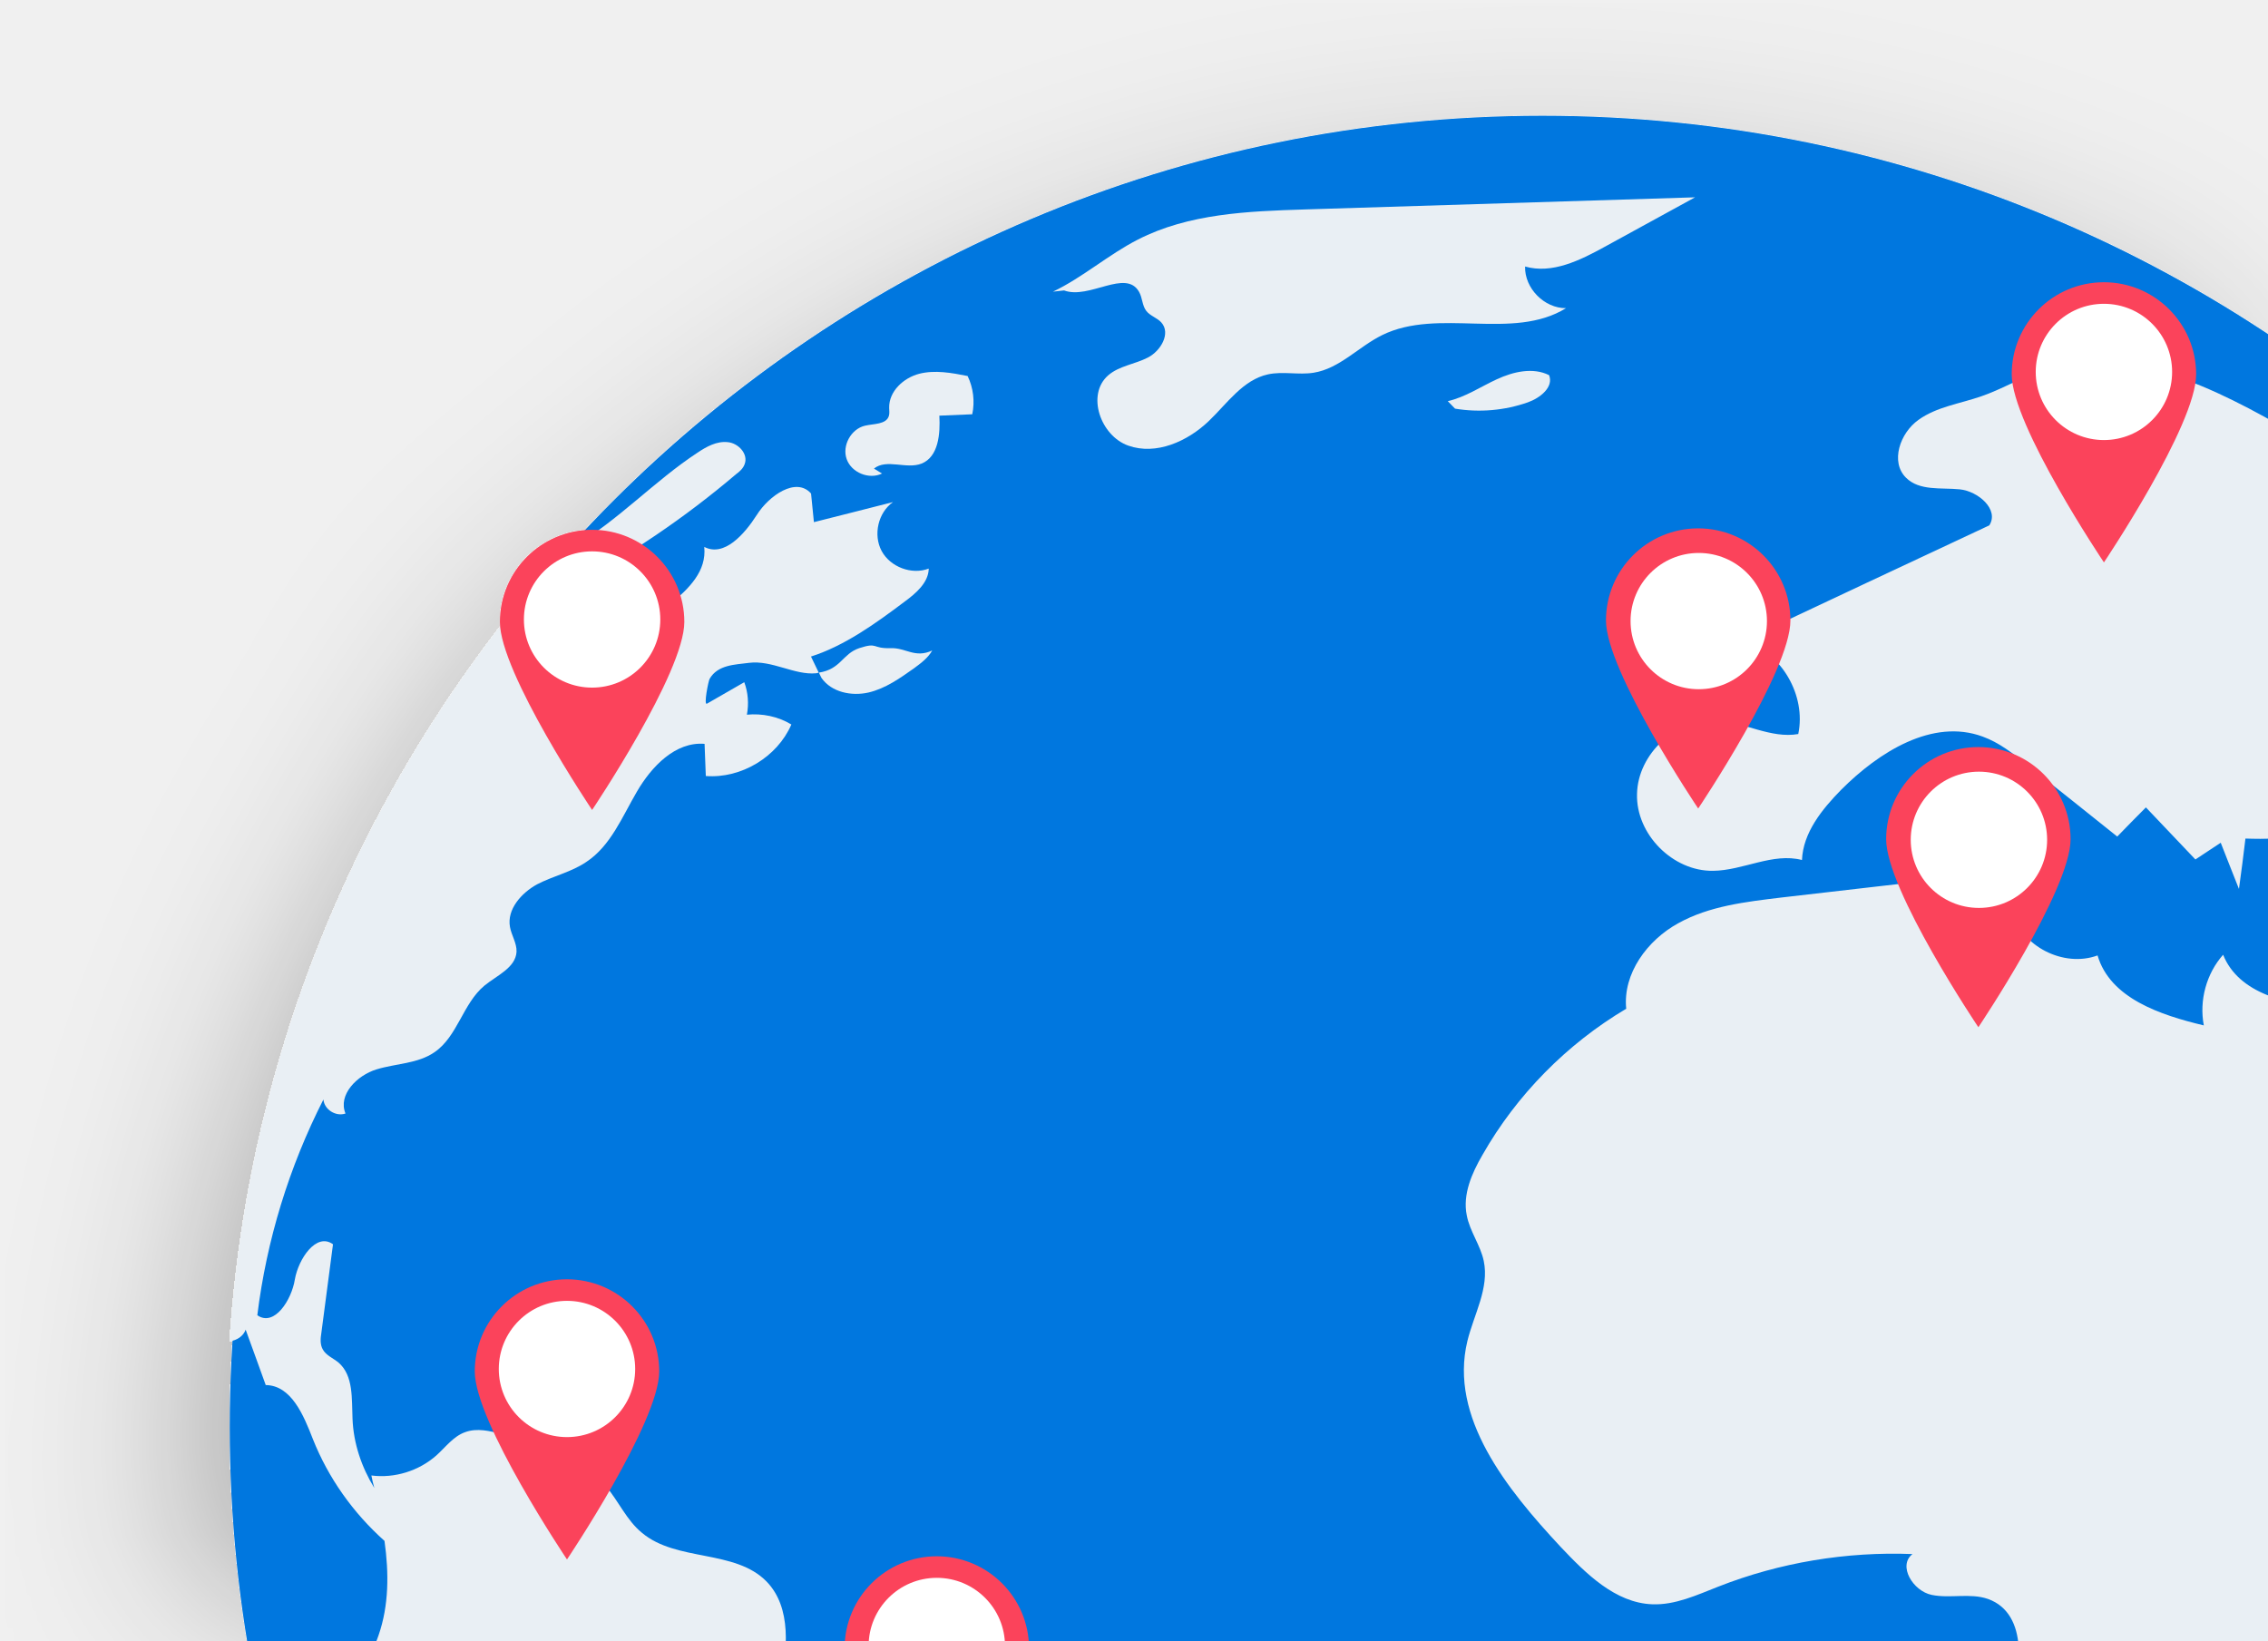
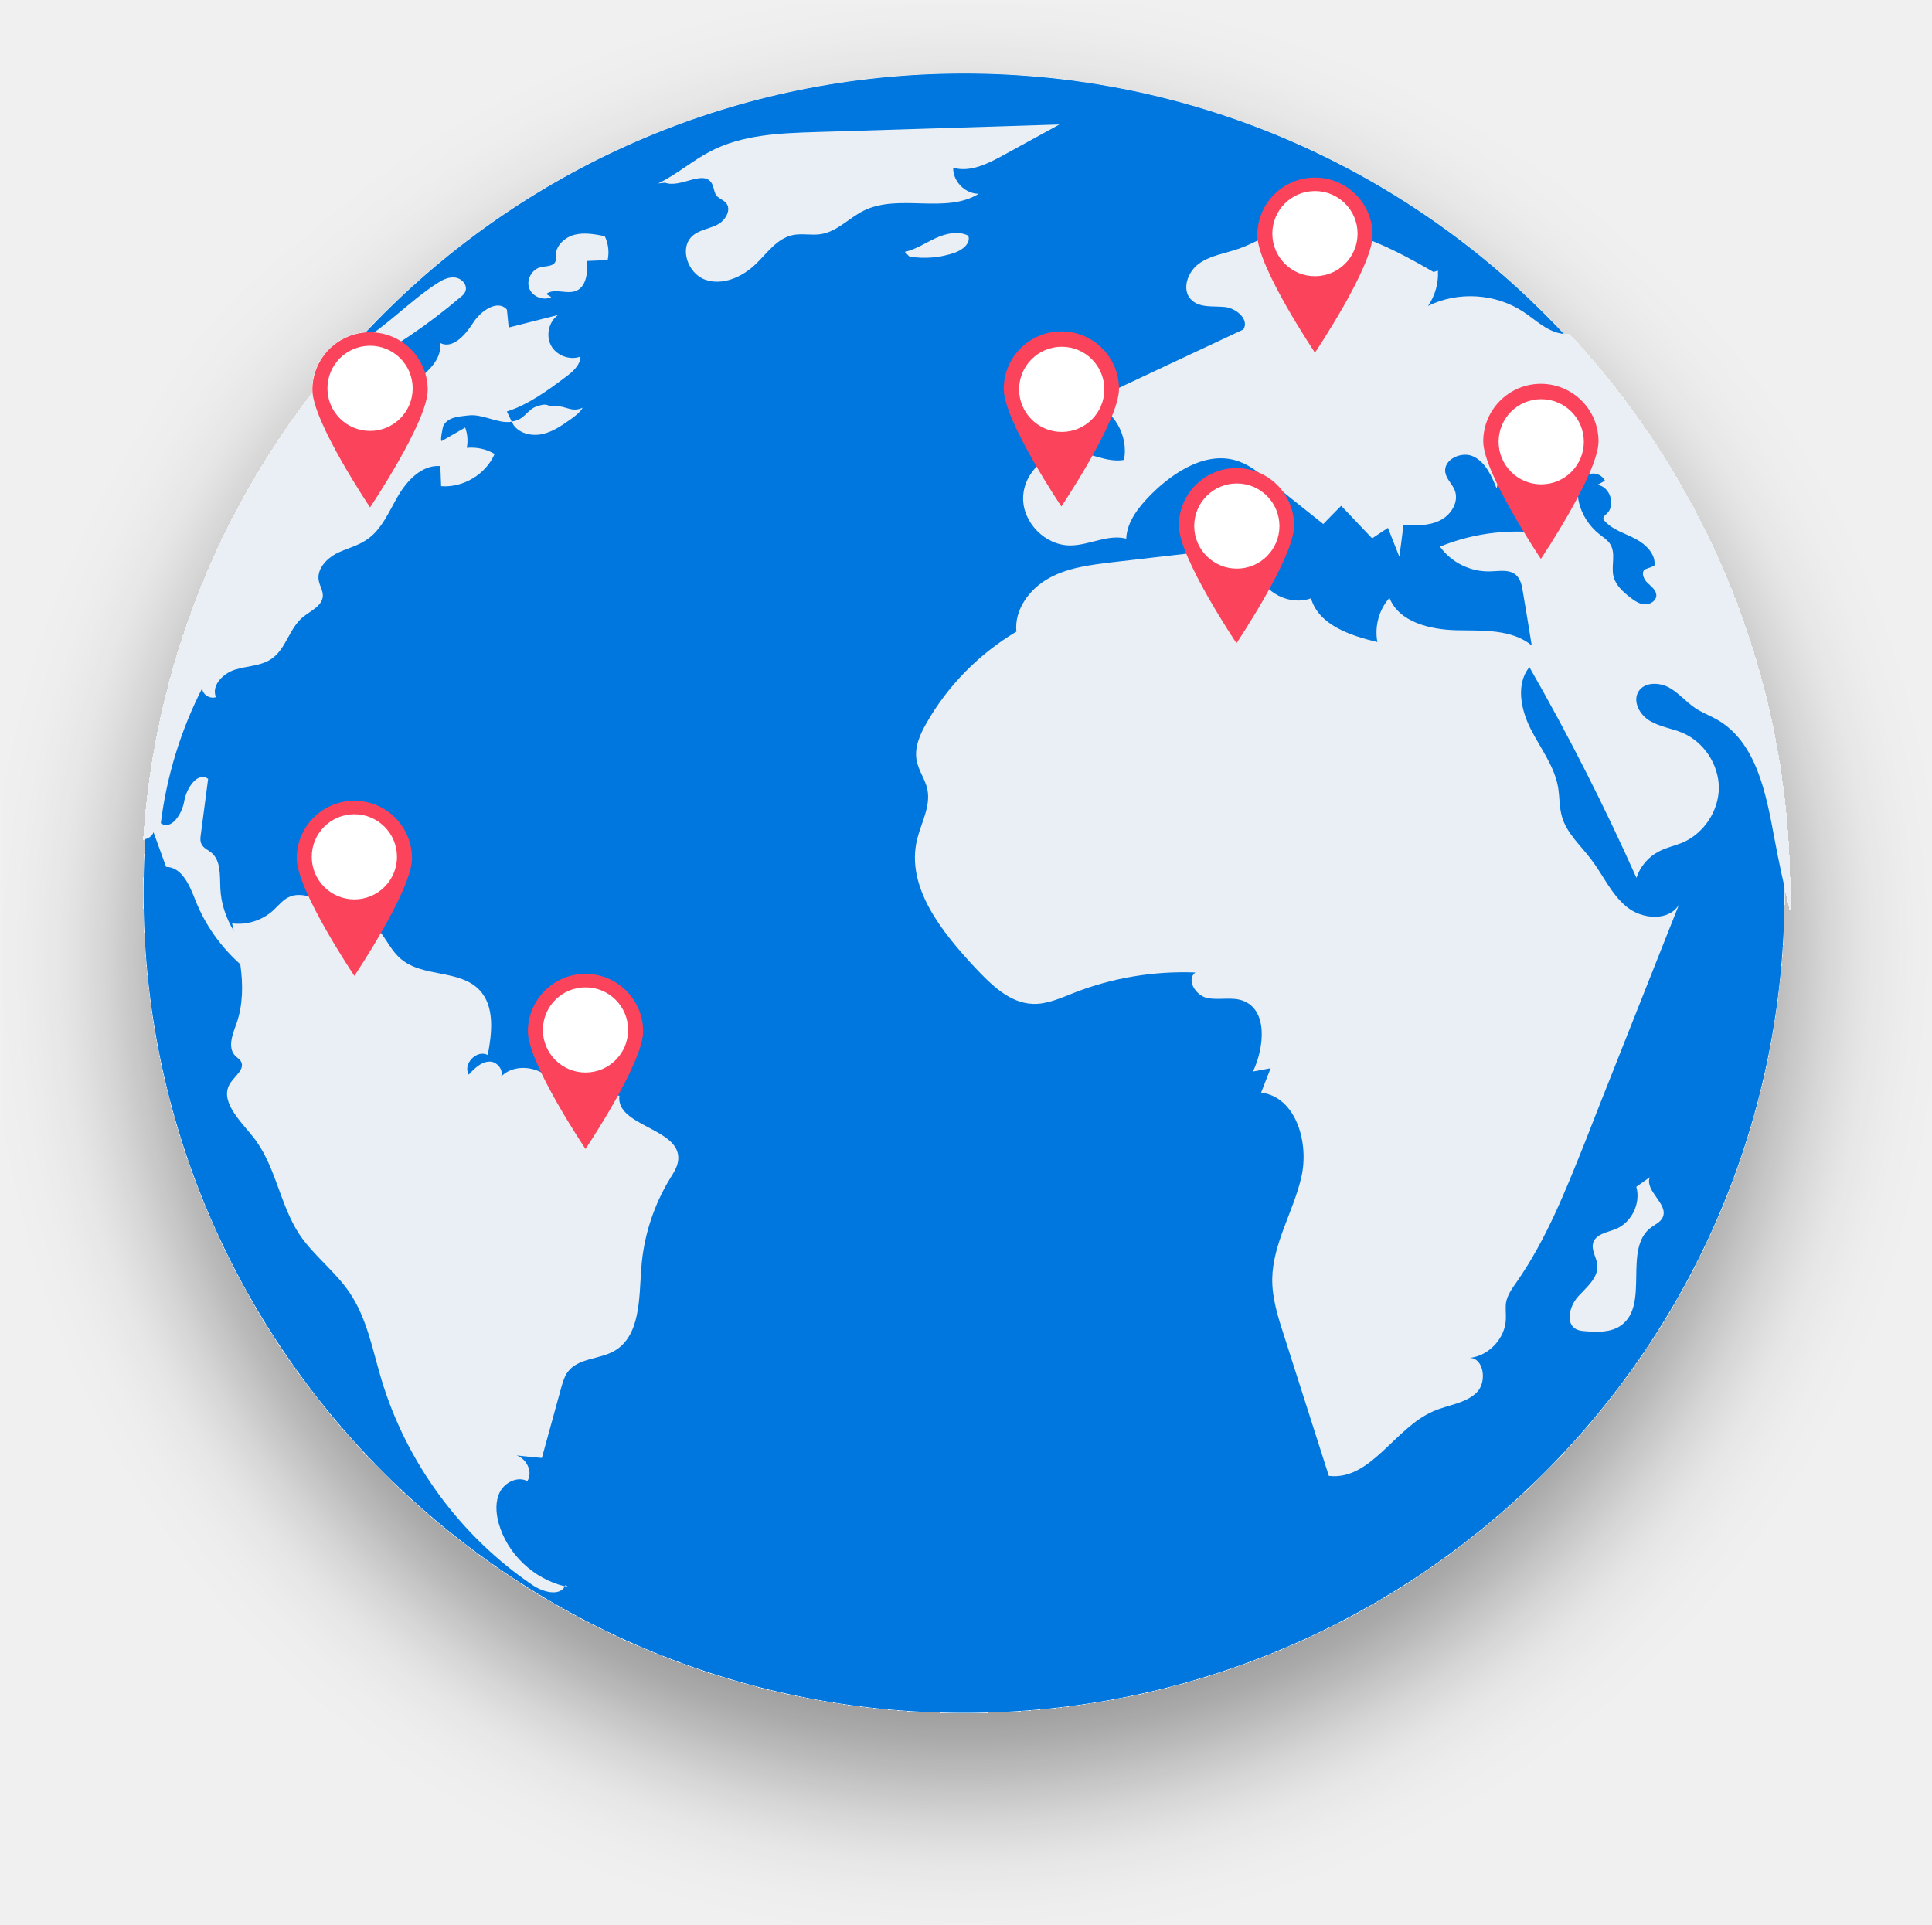
- <svg xmlns="http://www.w3.org/2000/svg" width="405" height="293" viewBox="0 0 405 293" fill="none">
+ <svg xmlns="http://www.w3.org/2000/svg" width="552" height="550" viewBox="0 0 552 550" fill="none">
  <g filter="url(#filter0_d_7758_8865)">
-     <path d="M275.439 489.076C404.905 489.076 509.855 384.222 509.855 254.874C509.855 125.525 404.905 20.672 275.439 20.672C145.973 20.672 41.023 125.525 41.023 254.874C41.023 384.208 145.973 489.076 275.439 489.076Z" fill="#0077DF" />
-     <path d="M146.695 121.07L146.227 120.12C150.156 119.527 150.432 116.758 153.425 115.753C156.83 114.637 155.658 115.849 159.009 115.753C161.726 115.629 163.366 117.612 166.469 116.166C165.724 117.488 164.497 118.398 163.27 119.307C160.719 121.112 158.113 122.971 155.079 123.674C152.032 124.363 148.474 123.619 146.695 121.07Z" fill="#E9EFF4" />
-     <path d="M193.798 330.755C193.742 332.835 192.515 334.64 191.453 336.39C186.724 344.105 183.856 353.046 183.221 362.097C182.587 370.762 182.973 381.453 175.417 385.724C171.101 388.121 165.033 387.694 162.151 391.744C161.255 392.97 160.828 394.513 160.4 395.96C158.539 402.71 156.677 409.474 154.816 416.239C152.416 416.032 149.962 415.77 147.576 415.509C150.403 416.404 152.361 420.234 150.665 422.852C147.949 421.419 144.391 423.113 142.888 425.841C141.454 428.555 141.661 431.848 142.461 434.837C144.915 443.668 152.485 450.79 161.379 452.912C159.835 455.846 155.105 454.565 152.209 452.595C131.595 438.667 116.027 417.451 108.925 393.618C106.416 385.214 104.816 376.273 99.907 369.04C95.812 362.937 89.621 358.46 85.525 352.343C79.775 343.567 78.7 332.188 72.039 324.17C68.316 319.596 62.552 313.961 65.848 309.071C67.172 307.059 69.999 305.144 68.882 303.009C68.509 302.32 67.765 301.893 67.172 301.301C64.938 298.904 66.482 295.129 67.599 292.043C69.461 286.67 69.461 280.925 68.661 275.18C63.063 270.179 58.636 263.966 55.865 256.981C54.21 252.725 52.017 247.407 47.453 247.352C46.281 244.059 45.054 240.753 43.868 237.46C43.441 238.645 42.282 239.375 41 239.54C44.53 185.646 66.289 136.726 100.142 98.826C100.886 98.496 101.631 98.069 102.376 97.641C110.401 92.957 116.799 85.931 124.562 80.834C126.148 79.773 127.968 78.754 129.94 78.96C131.857 79.126 133.663 81.082 132.974 82.887C132.712 83.644 132.077 84.223 131.429 84.692C122.342 92.42 112.373 99.184 101.783 104.778C100.514 105.411 99.176 106.155 98.597 107.437C97.522 109.613 99.328 112.327 101.631 113.126C103.92 113.925 106.485 113.457 108.829 112.92C106.857 115.73 106.264 119.519 107.284 122.811C109.463 123.018 110.153 120.042 110.801 117.962C113.448 109.724 126.617 106.362 125.762 97.669C129.333 99.529 132.96 95.368 135.139 91.966C137.317 88.508 142.171 85.105 144.832 88.136C144.984 89.83 145.191 91.538 145.342 93.247C150.031 92.076 154.774 90.85 159.463 89.665C156.801 91.538 155.891 95.52 157.436 98.399C158.98 101.265 162.813 102.711 165.847 101.54C165.806 104.048 163.558 105.963 161.531 107.45C156.374 111.335 150.831 115.331 144.819 117.246L146.197 120.111C146.046 120.166 145.894 120.235 145.729 120.235C141.895 120.607 137.841 117.852 133.746 118.375C131.236 118.706 128.161 118.706 126.713 121.241C126.507 121.571 125.61 126.021 126.245 125.663C128.478 124.382 130.712 123.101 132.905 121.833C133.58 123.638 133.746 125.663 133.374 127.633C136.09 127.371 138.917 127.936 141.316 129.383C138.806 135.183 132.367 139.068 126.038 138.586C125.983 136.671 125.872 134.756 125.817 132.841C120.605 132.414 116.344 136.891 113.738 141.368C111.09 145.887 109.063 151.053 104.692 153.933C102.045 155.737 98.776 156.44 95.908 157.928C93.095 159.471 90.489 162.405 91.068 165.546C91.33 167.034 92.296 168.412 92.24 169.969C92.075 172.834 88.738 174.184 86.49 176.03C82.657 179.226 81.706 185.081 77.61 187.892C74.632 189.972 70.688 189.917 67.227 190.978C63.766 192.039 60.305 195.497 61.697 198.858C59.988 199.45 57.906 198.169 57.754 196.351C51.631 208.378 47.605 221.465 45.95 234.884C48.984 237.005 52.073 232.156 52.652 228.492C53.286 224.827 56.485 220.033 59.464 222.209C58.774 227.486 58.085 232.693 57.395 237.97C57.23 238.989 57.133 240.05 57.616 240.946C58.209 242.061 59.477 242.53 60.443 243.329C63.159 245.671 62.787 249.818 62.952 253.386C63.118 257.739 64.552 261.996 66.841 265.73C66.62 264.986 66.469 264.242 66.317 263.498C70.467 264.035 74.797 262.685 77.927 259.916C79.582 258.428 80.961 256.513 83.043 255.769C85.18 254.97 87.525 255.549 89.703 256.141C96.474 258.001 103.658 260.067 108.181 265.385C110.47 268.099 111.904 271.516 114.634 273.734C120.812 278.941 131.264 276.654 136.904 282.454C141.426 287.138 140.585 294.688 139.358 301.122C136.269 299.427 132.119 303.684 133.939 306.715C135.594 304.91 137.51 302.995 139.91 302.995C142.35 302.94 144.488 306.288 142.681 307.845C146.942 302.417 157.367 304.648 159.021 311.413C164.992 311.84 171.004 312.253 176.975 312.735C175.83 321.442 194.17 321.966 193.798 330.755Z" fill="#E9EFF4" />
-     <path d="M157.511 84.564C155.209 85.693 152.051 84.412 151.196 82.001C150.327 79.59 151.968 76.601 154.464 76.022C156.036 75.65 158.242 75.829 158.725 74.286C158.876 73.818 158.78 73.294 158.78 72.812C158.725 69.892 161.331 67.481 164.144 66.751C166.957 66.034 169.935 66.585 172.79 67.15C173.81 69.258 174.1 71.696 173.617 73.983C171.659 74.066 169.701 74.149 167.743 74.231C167.922 77.483 167.591 81.574 164.571 82.787C161.855 83.861 158.325 81.864 156.063 83.682" fill="#E9EFF4" />
-     <path d="M188.031 52.087C193.381 49.525 197.904 45.488 203.186 42.788C212.259 38.131 222.863 37.718 233.053 37.401C256.26 36.685 279.467 35.955 302.688 35.238C297.31 38.187 291.933 41.148 286.541 44.083C282.156 46.494 277.151 48.974 272.338 47.596C272.228 51.467 275.758 55.063 279.646 55.035C270.118 60.918 256.88 54.898 246.814 59.843C242.595 61.923 239.203 65.836 234.556 66.566C231.867 66.993 229.095 66.277 226.42 66.856C221.953 67.834 219.14 72.049 215.844 75.204C212.038 78.841 206.454 81.335 201.489 79.585C196.525 77.849 193.933 70.465 197.904 67.021C199.862 65.326 202.662 65.051 204.978 63.852C207.295 62.667 209.115 59.513 207.377 57.584C206.619 56.743 205.392 56.427 204.689 55.517C203.944 54.539 204.013 53.162 203.392 52.101C201.034 47.968 194.485 53.534 190.017 51.867" fill="#E9EFF4" />
-     <path d="M258.531 71.64C261.675 70.924 264.392 69.064 267.329 67.714C270.266 66.364 273.755 65.564 276.623 66.997C277.478 69.133 275.023 71.075 272.844 71.847C268.694 73.307 264.185 73.706 259.827 72.976" fill="#E9EFF4" />
-     <path d="M448.296 95.062C447.441 95.158 446.544 95.117 445.634 94.897C441.635 94.043 438.602 90.97 435.182 88.725C427.295 83.517 416.539 82.842 408.017 87.085C410.031 84.151 411.051 80.528 410.83 76.973L409.603 77.4C395.649 69.314 379.295 60.924 364.071 66.352C360.555 67.633 357.37 69.548 353.799 70.774C350.007 72.096 345.815 72.647 342.574 74.99C339.279 77.332 337.514 82.498 340.354 85.308C342.753 87.705 346.587 87.058 349.951 87.388C353.247 87.719 357.039 90.998 355.233 93.822C340.644 100.641 326.013 107.516 311.424 114.39C318.126 116.567 322.566 124.172 321.118 131.088C316.209 131.942 311.48 128.966 306.529 128.649C299.331 128.277 292.464 134.615 292.326 141.792C292.12 148.983 298.725 155.624 305.909 155.514C311.287 155.458 316.568 152.221 321.78 153.585C321.987 148.68 325.352 144.534 328.799 141.021C335.5 134.311 345.084 128.236 354.047 131.542C356.984 132.603 359.48 134.573 361.934 136.529C367.312 140.786 372.69 145.085 378.081 149.397C379.791 147.647 381.487 145.884 383.197 144.189C386.134 147.275 389.057 150.361 392.036 153.488C393.525 152.469 395.069 151.518 396.559 150.499C397.62 153.268 398.737 155.982 399.813 158.751C400.24 155.72 400.613 152.744 400.971 149.755C404.487 149.851 408.224 149.962 411.41 148.377C414.609 146.834 416.953 143.004 415.615 139.712C414.926 137.962 413.271 136.571 412.954 134.711C412.264 130.991 417.587 128.443 421.048 130.137C424.454 131.79 426.164 135.675 427.612 139.23C428.412 135.606 429.142 132.038 429.956 128.429C433.293 137.177 438.092 145.36 444.062 152.552C433.141 150.471 421.627 151.67 411.423 155.858C414.678 160.432 420.262 163.146 425.861 162.925C428.37 162.87 431.142 162.292 433.045 163.876C434.493 165.102 434.851 167.072 435.127 168.877C435.982 173.988 436.837 179.03 437.637 184.086C431.873 179.361 423.572 179.884 416.057 179.747C408.541 179.54 399.758 177.46 396.986 170.503C394.008 173.864 392.684 178.644 393.539 183.122C385.762 181.262 376.813 178.286 374.565 170.626C368.498 172.858 360.927 168.987 359.287 162.76C358.694 160.583 358.528 157.911 356.625 156.753C355.467 156.065 353.964 156.161 352.571 156.326C341.016 157.663 329.502 158.944 318.016 160.294C311.742 161.052 305.233 161.796 299.704 164.868C294.16 167.899 289.762 173.864 290.396 180.146C279.806 186.428 270.815 195.535 264.734 206.239C262.818 209.532 261.163 213.32 261.921 217.04C262.459 219.905 264.362 222.358 264.955 225.182C265.975 230.031 263.204 234.701 262.032 239.496C258.736 253.121 269.078 265.933 278.675 276.238C283.198 281.018 288.424 286.24 295.029 286.501C299.125 286.667 303.013 284.848 306.846 283.346C317.809 279.034 329.75 277.064 341.512 277.533C338.851 279.613 341.609 284.132 344.932 284.821C348.228 285.509 351.799 284.435 354.998 285.551C362.293 288.155 361.286 298.845 357.99 305.83C359.645 305.513 361.355 305.182 363.037 304.879C362.141 307.221 361.231 309.563 360.321 311.85C370.332 313.118 374.11 326.261 371.793 336.097C369.504 345.947 363.658 354.985 363.492 365.097C363.451 370.635 365.147 376.008 366.857 381.257C371.131 394.606 375.392 407.97 379.667 421.36C391.608 422.793 398.462 407.625 409.534 402.886C413.685 401.067 418.58 400.709 421.834 397.609C424.978 394.634 423.958 387.649 419.917 387.649C425.406 387.057 430.08 382.056 430.246 376.518C430.301 374.975 430.08 373.432 430.287 371.889C430.659 369.712 432.038 367.797 433.362 365.923C441.815 353.786 447.303 339.886 452.791 326.164C454.225 322.486 455.659 318.876 457.093 315.198C462.512 301.518 467.89 287.907 473.323 274.226C475.446 268.854 477.584 263.536 479.707 258.149C476.77 262.999 469.117 262.365 464.732 258.742C460.306 255.132 458.017 249.635 454.542 245.116C451.605 241.231 447.661 237.787 446.282 233.048C445.483 230.334 445.634 227.414 445.165 224.589C444.09 218.459 440.05 213.375 437.278 207.837C434.506 202.299 433.059 195.135 436.961 190.272C448.158 209.793 458.348 229.893 467.559 250.489C468.579 247.293 470.924 244.524 473.902 242.981C476.081 241.81 478.535 241.328 480.824 240.377C486.891 237.718 491.097 231.285 491.097 224.686C491.042 218.087 486.836 211.653 480.7 209.049C477.666 207.768 474.205 207.355 471.323 205.591C468.455 203.897 466.373 200.012 468.179 197.188C469.876 194.529 473.985 194.584 476.798 196.072C479.624 197.615 481.707 200.219 484.354 201.982C486.271 203.263 488.505 204.104 490.587 205.275C501.825 211.708 504.597 226.339 506.955 239.11C508.237 245.971 509.685 252.79 511.395 259.485C511.45 258.039 511.436 256.551 511.436 255.132C511.353 193.248 487.402 137.012 448.296 95.062ZM469.848 172.349C468.304 172.252 466.87 171.233 465.628 170.268C463.615 168.684 461.574 166.81 460.982 164.303C460.292 161.327 461.712 157.911 460.127 155.266C459.382 153.984 458.044 153.185 456.928 152.29C453.99 149.948 451.853 146.586 451.067 142.991C450.378 139.795 451.384 135.538 454.639 135.014C456.183 134.752 457.879 135.606 458.568 137.025L456.39 138.21C460.058 138.637 461.768 144.175 458.955 146.559C458.582 146.931 458.1 147.248 458.1 147.785C458.1 148.116 458.306 148.419 458.582 148.639C460.871 151.146 464.291 152.042 467.256 153.626C470.234 155.169 473.171 158.048 472.689 161.341C471.737 161.713 470.827 162.03 469.876 162.402C468.855 163.421 469.669 165.226 470.73 166.232C471.792 167.237 473.171 168.243 473.24 169.731C473.254 171.343 471.448 172.459 469.848 172.349Z" fill="#E9EFF4" />
-     <path d="M392.17 66.855C392.17 75.936 375.702 100.435 375.702 100.435C375.702 100.435 359.234 75.936 359.234 66.855C359.234 57.774 366.604 50.402 375.702 50.402C384.791 50.411 392.17 57.774 392.17 66.855Z" fill="#FB435B" />
-     <path d="M375.701 78.587C382.426 78.587 387.878 73.139 387.878 66.42C387.878 59.701 382.426 54.254 375.701 54.254C368.975 54.254 363.523 59.701 363.523 66.42C363.523 73.139 368.975 78.587 375.701 78.587Z" fill="white" />
-     <path d="M122.201 111.066C122.201 120.147 105.733 144.646 105.733 144.646C105.733 144.646 89.266 120.147 89.266 111.066C89.266 101.985 96.635 94.613 105.733 94.613C114.822 94.622 122.201 101.985 122.201 111.066Z" fill="#FB435B" />
-     <path d="M105.732 122.798C112.458 122.798 117.91 117.35 117.91 110.631C117.91 103.912 112.458 98.465 105.732 98.465C99.007 98.465 93.555 103.912 93.555 110.631C93.555 117.35 99.007 122.798 105.732 122.798Z" fill="white" />
-     <path d="M117.717 244.914C117.717 253.994 101.249 278.494 101.249 278.494C101.249 278.494 84.781 253.994 84.781 244.914C84.781 235.833 92.151 228.461 101.249 228.461C110.338 228.47 117.717 235.833 117.717 244.914Z" fill="#FB435B" />
-     <path d="M101.248 256.645C107.973 256.645 113.425 251.198 113.425 244.479C113.425 237.76 107.973 232.312 101.248 232.312C94.522 232.312 89.07 237.76 89.07 244.479C89.07 251.198 94.522 256.645 101.248 256.645Z" fill="white" />
-     <path d="M183.756 294.378C183.756 303.459 167.288 327.959 167.288 327.959C167.288 327.959 150.82 303.459 150.82 294.378C150.82 285.297 158.19 277.926 167.288 277.926C176.377 277.935 183.756 285.297 183.756 294.378Z" fill="#FB435B" />
-     <path d="M167.287 306.11C174.012 306.11 179.464 300.663 179.464 293.944C179.464 287.224 174.012 281.777 167.287 281.777C160.561 281.777 155.109 287.224 155.109 293.944C155.109 300.663 160.561 306.11 167.287 306.11Z" fill="white" />
-     <path d="M319.717 110.808C319.717 119.889 303.249 144.388 303.249 144.388C303.249 144.388 286.781 119.889 286.781 110.808C286.781 101.727 294.151 94.356 303.249 94.356C312.338 94.364 319.717 101.727 319.717 110.808Z" fill="#FB435B" />
-     <path d="M303.349 123.083C310.075 123.083 315.527 117.636 315.527 110.916C315.527 104.197 310.075 98.75 303.349 98.75C296.624 98.75 291.172 104.197 291.172 110.916C291.172 117.636 296.624 123.083 303.349 123.083Z" fill="white" />
-     <path d="M369.748 149.867C369.748 158.948 353.28 183.447 353.28 183.447C353.28 183.447 336.812 158.948 336.812 149.867C336.812 140.786 344.182 133.414 353.28 133.414C362.369 133.423 369.748 140.786 369.748 149.867Z" fill="#FB435B" />
-     <path d="M353.381 162.141C360.106 162.141 365.558 156.694 365.558 149.975C365.558 143.256 360.106 137.809 353.381 137.809C346.655 137.809 341.203 143.256 341.203 149.975C341.203 156.694 346.655 162.141 353.381 162.141Z" fill="white" />
+     <path d="M275.439 489.404C404.905 489.404 509.855 384.55 509.855 255.202C509.855 125.854 404.905 21 275.439 21C145.973 21 41.023 125.854 41.023 255.202C41.023 384.536 145.973 489.404 275.439 489.404Z" fill="#0077DF" />
+     <path d="M161.519 452.926C161.478 453.008 161.422 453.077 161.367 453.16C161.726 453.243 162.057 453.367 162.415 453.436L161.519 452.926Z" fill="#E9EFF4" />
+     <path d="M146.695 121.398L146.227 120.448C150.156 119.855 150.432 117.086 153.425 116.081C156.83 114.965 155.658 116.177 159.009 116.081C161.726 115.957 163.366 117.941 166.469 116.494C165.724 117.817 164.497 118.726 163.27 119.635C160.719 121.44 158.113 123.3 155.079 124.002C152.032 124.691 148.474 123.947 146.695 121.398Z" fill="#E9EFF4" />
+     <path d="M193.798 331.083C193.742 333.163 192.515 334.968 191.453 336.718C186.724 344.433 183.856 353.374 183.221 362.425C182.587 371.09 182.973 381.781 175.417 386.052C171.101 388.449 165.033 388.022 162.151 392.072C161.255 393.298 160.828 394.841 160.4 396.288C158.539 403.038 156.677 409.803 154.816 416.567C152.416 416.36 149.962 416.099 147.576 415.837C150.403 416.732 152.361 420.562 150.665 423.18C147.949 421.747 144.391 423.441 142.888 426.169C141.454 428.883 141.661 432.176 142.461 435.165C144.915 443.996 152.485 451.119 161.379 453.24C159.835 456.175 155.105 454.893 152.209 452.923C131.595 438.995 116.027 417.779 108.925 393.946C106.416 385.542 104.816 376.601 99.907 369.368C95.812 363.265 89.621 358.788 85.525 352.671C79.775 343.895 78.7 332.516 72.039 324.498C68.316 319.924 62.552 314.29 65.848 309.399C67.172 307.387 69.999 305.473 68.882 303.337C68.509 302.648 67.765 302.221 67.172 301.629C64.938 299.232 66.482 295.457 67.599 292.371C69.461 286.998 69.461 281.253 68.661 275.508C63.063 270.508 58.636 264.294 55.865 257.31C54.21 253.053 52.017 247.735 47.453 247.68C46.281 244.387 45.054 241.081 43.868 237.788C43.441 238.973 42.282 239.703 41 239.868C44.53 185.974 66.289 137.054 100.142 99.154C100.886 98.824 101.631 98.397 102.376 97.97C110.401 93.286 116.799 86.26 124.562 81.162C126.148 80.101 127.968 79.082 129.94 79.289C131.857 79.454 133.663 81.41 132.974 83.215C132.712 83.973 132.077 84.551 131.429 85.02C122.342 92.748 112.373 99.513 101.783 105.106C100.514 105.74 99.176 106.484 98.597 107.765C97.522 109.941 99.328 112.655 101.631 113.455C103.92 114.254 106.485 113.785 108.829 113.248C106.857 116.058 106.264 119.847 107.284 123.139C109.463 123.346 110.153 120.37 110.801 118.29C113.448 110.052 126.617 106.69 125.762 97.997C129.333 99.857 132.96 95.697 135.139 92.294C137.317 88.836 142.171 85.433 144.832 88.464C144.984 90.158 145.191 91.867 145.342 93.575C150.031 92.404 154.774 91.178 159.463 89.993C156.801 91.867 155.891 95.848 157.436 98.727C158.98 101.593 162.813 103.039 165.847 101.868C165.806 104.376 163.558 106.291 161.531 107.779C156.374 111.664 150.831 115.659 144.819 117.574L146.197 120.439C146.046 120.494 145.894 120.563 145.729 120.563C141.895 120.935 137.841 118.18 133.746 118.703C131.236 119.034 128.161 119.034 126.713 121.569C126.507 121.9 125.61 126.349 126.245 125.991C128.478 124.71 130.712 123.429 132.905 122.161C133.58 123.966 133.746 125.991 133.374 127.961C136.09 127.7 138.917 128.264 141.316 129.711C138.806 135.511 132.367 139.396 126.038 138.914C125.983 136.999 125.872 135.084 125.817 133.169C120.605 132.742 116.344 137.219 113.738 141.697C111.09 146.215 109.063 151.381 104.692 154.261C102.045 156.065 98.776 156.768 95.908 158.256C93.095 159.799 90.489 162.733 91.068 165.874C91.33 167.362 92.296 168.74 92.24 170.297C92.075 173.162 88.738 174.512 86.49 176.358C82.657 179.555 81.706 185.41 77.61 188.22C74.632 190.3 70.688 190.245 67.227 191.306C63.766 192.367 60.305 195.825 61.697 199.186C59.988 199.779 57.906 198.497 57.754 196.679C51.631 208.706 47.605 221.794 45.95 235.212C48.984 237.334 52.073 232.484 52.652 228.82C53.286 225.155 56.485 220.361 59.464 222.538C58.774 227.814 58.085 233.021 57.395 238.298C57.23 239.317 57.133 240.378 57.616 241.274C58.209 242.39 59.477 242.858 60.443 243.657C63.159 245.999 62.787 250.146 62.952 253.714C63.118 258.067 64.552 262.324 66.841 266.058C66.62 265.314 66.469 264.57 66.317 263.826C70.467 264.363 74.797 263.013 77.927 260.244C79.582 258.756 80.961 256.841 83.043 256.097C85.18 255.298 87.525 255.877 89.703 256.469C96.474 258.329 103.658 260.396 108.181 265.713C110.47 268.427 111.904 271.844 114.634 274.062C120.812 279.269 131.264 276.983 136.904 282.782C141.426 287.467 140.585 295.016 139.358 301.45C136.269 299.755 132.119 304.012 133.939 307.043C135.594 305.238 137.51 303.323 139.91 303.323C142.35 303.268 144.488 306.616 142.681 308.173C146.942 302.745 157.367 304.977 159.021 311.741C164.992 312.168 171.004 312.581 176.975 313.063C175.83 321.77 194.17 322.294 193.798 331.083Z" fill="#E9EFF4" />
+     <path d="M157.511 84.892C155.209 86.022 152.051 84.74 151.196 82.329C150.327 79.918 151.968 76.929 154.464 76.35C156.036 75.978 158.242 76.157 158.725 74.615C158.876 74.146 158.78 73.623 158.78 73.14C158.725 70.22 161.331 67.809 164.144 67.079C166.957 66.362 169.935 66.913 172.79 67.478C173.81 69.586 174.1 72.025 173.617 74.311C171.659 74.394 169.701 74.477 167.743 74.559C167.922 77.811 167.591 81.902 164.571 83.115C161.855 84.189 158.325 82.192 156.063 84.01" fill="#E9EFF4" />
+     <path d="M188.031 52.415C193.381 49.853 197.904 45.816 203.186 43.116C212.259 38.459 222.863 38.046 233.053 37.729C256.26 37.013 279.467 36.283 302.688 35.566C297.31 38.515 291.933 41.477 286.541 44.411C282.156 46.822 277.151 49.302 272.338 47.924C272.228 51.795 275.758 55.391 279.646 55.363C270.118 61.246 256.88 55.226 246.814 60.171C242.595 62.252 239.203 66.164 234.556 66.894C231.867 67.321 229.095 66.605 226.42 67.184C221.953 68.162 219.14 72.377 215.844 75.532C212.038 79.169 206.454 81.663 201.489 79.913C196.525 78.177 193.933 70.793 197.904 67.349C199.862 65.654 202.662 65.379 204.978 64.18C207.295 62.996 209.115 59.841 207.377 57.912C206.619 57.072 205.392 56.755 204.689 55.846C203.944 54.867 204.013 53.49 203.392 52.429C201.034 48.296 194.485 53.862 190.017 52.195" fill="#E9EFF4" />
+     <path d="M258.531 71.968C261.675 71.252 264.392 69.392 267.329 68.042C270.266 66.692 273.755 65.893 276.623 67.325C277.478 69.461 275.023 71.403 272.844 72.175C268.694 73.635 264.185 74.035 259.827 73.304" fill="#E9EFF4" />
+     <path d="M448.296 95.39C447.441 95.487 446.544 95.445 445.634 95.225C441.635 94.371 438.602 91.298 435.182 89.053C427.295 83.845 416.539 83.17 408.017 87.413C410.031 84.479 411.051 80.856 410.83 77.301L409.603 77.728C395.649 69.642 379.295 61.252 364.071 66.68C360.555 67.961 357.37 69.876 353.799 71.102C350.007 72.424 345.815 72.976 342.574 75.318C339.279 77.66 337.514 82.826 340.354 85.636C342.753 88.033 346.587 87.386 349.951 87.716C353.247 88.047 357.039 91.326 355.233 94.15C340.644 100.97 326.013 107.844 311.424 114.719C318.126 116.895 322.566 124.5 321.118 131.416C316.209 132.27 311.48 129.294 306.529 128.977C299.331 128.605 292.464 134.943 292.326 142.12C292.12 149.312 298.725 155.952 305.909 155.842C311.287 155.787 316.568 152.549 321.78 153.913C321.987 149.009 325.352 144.862 328.799 141.349C335.5 134.64 345.084 128.564 354.047 131.87C356.984 132.931 359.48 134.901 361.934 136.858C367.312 141.115 372.69 145.413 378.081 149.725C379.791 147.975 381.487 146.212 383.197 144.517C386.134 147.603 389.057 150.689 392.036 153.817C393.525 152.797 395.069 151.846 396.559 150.827C397.62 153.596 398.737 156.31 399.813 159.079C400.24 156.048 400.613 153.073 400.971 150.083C404.487 150.18 408.224 150.29 411.41 148.705C414.609 147.162 416.953 143.333 415.615 140.04C414.926 138.29 413.271 136.899 412.954 135.039C412.264 131.319 417.587 128.771 421.048 130.465C424.454 132.118 426.164 136.003 427.612 139.558C428.412 135.935 429.142 132.366 429.956 128.757C433.293 137.505 438.092 145.688 444.062 152.88C433.141 150.799 421.627 151.998 411.423 156.186C414.678 160.76 420.262 163.474 425.861 163.254C428.37 163.198 431.142 162.62 433.045 164.204C434.493 165.43 434.851 167.4 435.127 169.205C435.982 174.316 436.837 179.358 437.637 184.414C431.873 179.689 423.572 180.213 416.057 180.075C408.541 179.868 399.758 177.788 396.986 170.831C394.008 174.192 392.684 178.973 393.539 183.45C385.762 181.59 376.813 178.614 374.565 170.955C368.498 173.186 360.927 169.315 359.287 163.088C358.694 160.911 358.528 158.239 356.625 157.082C355.467 156.393 353.964 156.489 352.571 156.655C341.016 157.991 329.502 159.272 318.016 160.622C311.742 161.38 305.233 162.124 299.704 165.196C294.16 168.227 289.762 174.192 290.396 180.474C279.806 186.756 270.815 195.863 264.734 206.567C262.818 209.86 261.163 213.648 261.921 217.368C262.459 220.233 264.362 222.686 264.955 225.51C265.975 230.359 263.204 235.03 262.032 239.824C258.736 253.449 269.078 266.261 278.675 276.566C283.198 281.346 288.424 286.568 295.029 286.829C299.125 286.995 303.013 285.176 306.846 283.675C317.809 279.363 329.75 277.392 341.512 277.861C338.851 279.941 341.609 284.46 344.932 285.149C348.228 285.838 351.799 284.763 354.998 285.879C362.293 288.483 361.286 299.173 357.99 306.158C359.645 305.841 361.355 305.511 363.037 305.207C362.141 307.549 361.231 309.891 360.321 312.178C370.332 313.446 374.11 326.589 371.793 336.425C369.504 346.275 363.658 355.313 363.492 365.425C363.451 370.963 365.147 376.336 366.857 381.585C371.131 394.934 375.392 408.298 379.667 421.688C391.608 423.121 398.462 407.953 409.534 403.214C413.685 401.396 418.58 401.037 421.834 397.938C424.978 394.962 423.958 387.977 419.917 387.977C425.406 387.385 430.08 382.384 430.246 376.846C430.301 375.303 430.08 373.76 430.287 372.217C430.659 370.04 432.038 368.125 433.362 366.251C441.815 354.114 447.303 340.214 452.791 326.492C454.225 322.814 455.659 319.204 457.093 315.526C462.512 301.846 467.89 288.235 473.323 274.555C475.446 269.182 477.584 263.864 479.707 258.477C476.77 263.327 469.117 262.693 464.732 259.07C460.306 255.46 458.017 249.963 454.542 245.445C451.605 241.56 447.661 238.115 446.282 233.376C445.483 230.662 445.634 227.742 445.165 224.917C444.09 218.787 440.05 213.703 437.278 208.165C434.506 202.627 433.059 195.463 436.961 190.6C448.158 210.121 458.348 230.222 467.559 250.818C468.579 247.621 470.924 244.852 473.902 243.309C476.081 242.138 478.535 241.656 480.824 240.705C486.891 238.047 491.097 231.613 491.097 225.014C491.042 218.415 486.836 211.981 480.7 209.378C477.666 208.096 474.205 207.683 471.323 205.92C468.455 204.225 466.373 200.34 468.179 197.516C469.876 194.857 473.985 194.912 476.798 196.4C479.624 197.943 481.707 200.547 484.354 202.31C486.271 203.591 488.505 204.432 490.587 205.603C501.825 212.036 504.597 226.667 506.955 239.438C508.237 246.299 509.685 253.118 511.395 259.814C511.45 258.367 511.436 256.879 511.436 255.46C511.353 193.576 487.402 137.34 448.296 95.39ZM469.848 172.677C468.304 172.58 466.87 171.561 465.628 170.596C463.615 169.012 461.574 167.139 460.982 164.631C460.292 161.655 461.712 158.239 460.127 155.594C459.382 154.313 458.044 153.513 456.928 152.618C453.99 150.276 451.853 146.914 451.067 143.319C450.378 140.123 451.384 135.866 454.639 135.342C456.183 135.08 457.879 135.935 458.568 137.354L456.39 138.538C460.058 138.965 461.768 144.504 458.955 146.887C458.582 147.259 458.1 147.576 458.1 148.113C458.1 148.444 458.306 148.747 458.582 148.967C460.871 151.475 464.291 152.37 467.256 153.954C470.234 155.497 473.171 158.377 472.689 161.669C471.737 162.041 470.827 162.358 469.876 162.73C468.855 163.749 469.669 165.554 470.73 166.56C471.792 167.566 473.171 168.571 473.24 170.059C473.254 171.671 471.448 172.787 469.848 172.677Z" fill="#E9EFF4" />
+     <path d="M471.365 336.367L467.518 339.095C468.856 343.807 466.181 349.331 461.63 351.163C459.231 352.128 456.032 352.555 455.218 355.021C454.543 357.115 456.156 359.236 456.377 361.413C456.735 365.036 453.343 367.75 450.888 370.437C448.448 373.137 447.152 378.193 450.406 379.819C451.15 380.204 452.019 380.273 452.86 380.342C456.404 380.659 460.279 380.755 463.161 378.689C471.448 372.779 463.574 356.77 471.751 350.695C472.923 349.841 474.371 349.221 475.006 347.926C476.95 344.137 469.835 340.349 471.365 336.367Z" fill="#E9EFF4" />
+     <path d="M392.17 67.183C392.17 76.264 375.702 100.763 375.702 100.763C375.702 100.763 359.234 76.264 359.234 67.183C359.234 58.102 366.604 50.73 375.702 50.73C384.791 50.739 392.17 58.102 392.17 67.183Z" fill="#FB435B" />
+     <path d="M375.701 78.915C382.426 78.915 387.878 73.468 387.878 66.748C387.878 60.029 382.426 54.582 375.701 54.582C368.975 54.582 363.523 60.029 363.523 66.748C363.523 73.468 368.975 78.915 375.701 78.915Z" fill="white" />
+     <path d="M122.201 111.394C122.201 120.475 105.733 144.974 105.733 144.974C105.733 144.974 89.266 120.475 89.266 111.394C89.266 102.313 96.635 94.941 105.733 94.941C114.822 94.95 122.201 102.313 122.201 111.394Z" fill="#FB435B" />
+     <path d="M105.732 123.126C112.458 123.126 117.91 117.679 117.91 110.959C117.91 104.24 112.458 98.793 105.732 98.793C99.007 98.793 93.555 104.24 93.555 110.959C93.555 117.679 99.007 123.126 105.732 123.126Z" fill="white" />
+     <path d="M117.717 245.242C117.717 254.323 101.249 278.822 101.249 278.822C101.249 278.822 84.781 254.323 84.781 245.242C84.781 236.161 92.151 228.789 101.249 228.789C110.338 228.798 117.717 236.161 117.717 245.242Z" fill="#FB435B" />
+     <path d="M101.248 256.973C107.973 256.973 113.425 251.526 113.425 244.807C113.425 238.088 107.973 232.641 101.248 232.641C94.522 232.641 89.07 238.088 89.07 244.807C89.07 251.526 94.522 256.973 101.248 256.973Z" fill="white" />
+     <path d="M183.756 294.707C183.756 303.787 167.288 328.287 167.288 328.287C167.288 328.287 150.82 303.787 150.82 294.707C150.82 285.626 158.19 278.254 167.288 278.254C176.377 278.263 183.756 285.626 183.756 294.707Z" fill="#FB435B" />
+     <path d="M167.287 306.438C174.012 306.438 179.464 300.991 179.464 294.272C179.464 287.553 174.012 282.105 167.287 282.105C160.561 282.105 155.109 287.553 155.109 294.272C155.109 300.991 160.561 306.438 167.287 306.438Z" fill="white" />
+     <path d="M319.717 111.136C319.717 120.217 303.249 144.716 303.249 144.716C303.249 144.716 286.781 120.217 286.781 111.136C286.781 102.055 294.151 94.684 303.249 94.684C312.338 94.692 319.717 102.055 319.717 111.136Z" fill="#FB435B" />
+     <path d="M303.349 123.411C310.075 123.411 315.527 117.964 315.527 111.244C315.527 104.525 310.075 99.078 303.349 99.078C296.624 99.078 291.172 104.525 291.172 111.244C291.172 117.964 296.624 123.411 303.349 123.411Z" fill="white" />
+     <path d="M369.748 150.195C369.748 159.276 353.28 183.775 353.28 183.775C353.28 183.775 336.812 159.276 336.812 150.195C336.812 141.114 344.182 133.742 353.28 133.742C362.369 133.751 369.748 141.114 369.748 150.195Z" fill="#FB435B" />
+     <path d="M353.381 162.469C360.106 162.469 365.558 157.022 365.558 150.303C365.558 143.584 360.106 138.137 353.381 138.137C346.655 138.137 341.203 143.584 341.203 150.303C341.203 157.022 346.655 162.469 353.381 162.469Z" fill="white" />
+     <path d="M456.717 126.113C456.717 135.194 440.249 159.693 440.249 159.693C440.249 159.693 423.781 135.194 423.781 126.113C423.781 117.032 431.151 109.66 440.249 109.66C449.338 109.669 456.717 117.032 456.717 126.113Z" fill="#FB435B" />
+     <path d="M440.349 138.387C447.075 138.387 452.527 132.94 452.527 126.221C452.527 119.502 447.075 114.055 440.349 114.055C433.624 114.055 428.172 119.502 428.172 126.221C428.172 132.94 433.624 138.387 440.349 138.387Z" fill="white" />
  </g>
  <defs>
-     <filter id="filter0_d_7758_8865" x="0.858" y="0.601" width="550.722" height="548.686" filterUnits="userSpaceOnUse" color-interpolation-filters="sRGB">
+     <filter id="filter0_d_7758_8865" x="0.858" y="0.929" width="550.722" height="548.686" filterUnits="userSpaceOnUse" color-interpolation-filters="sRGB">
      <feFlood flood-opacity="0" result="BackgroundImageFix" />
      <feColorMatrix in="SourceAlpha" type="matrix" values="0 0 0 0 0 0 0 0 0 0 0 0 0 0 0 0 0 0 127 0" result="hardAlpha" />
      <feOffset dy="20.071" />
      <feGaussianBlur stdDeviation="20.071" />
      <feComposite in2="hardAlpha" operator="out" />
      <feColorMatrix type="matrix" values="0 0 0 0 0 0 0 0 0 0 0 0 0 0 0 0 0 0 0.4 0" />
      <feBlend mode="normal" in2="BackgroundImageFix" result="effect1_dropShadow_7758_8865" />
      <feBlend mode="normal" in="SourceGraphic" in2="effect1_dropShadow_7758_8865" result="shape" />
    </filter>
  </defs>
</svg>
